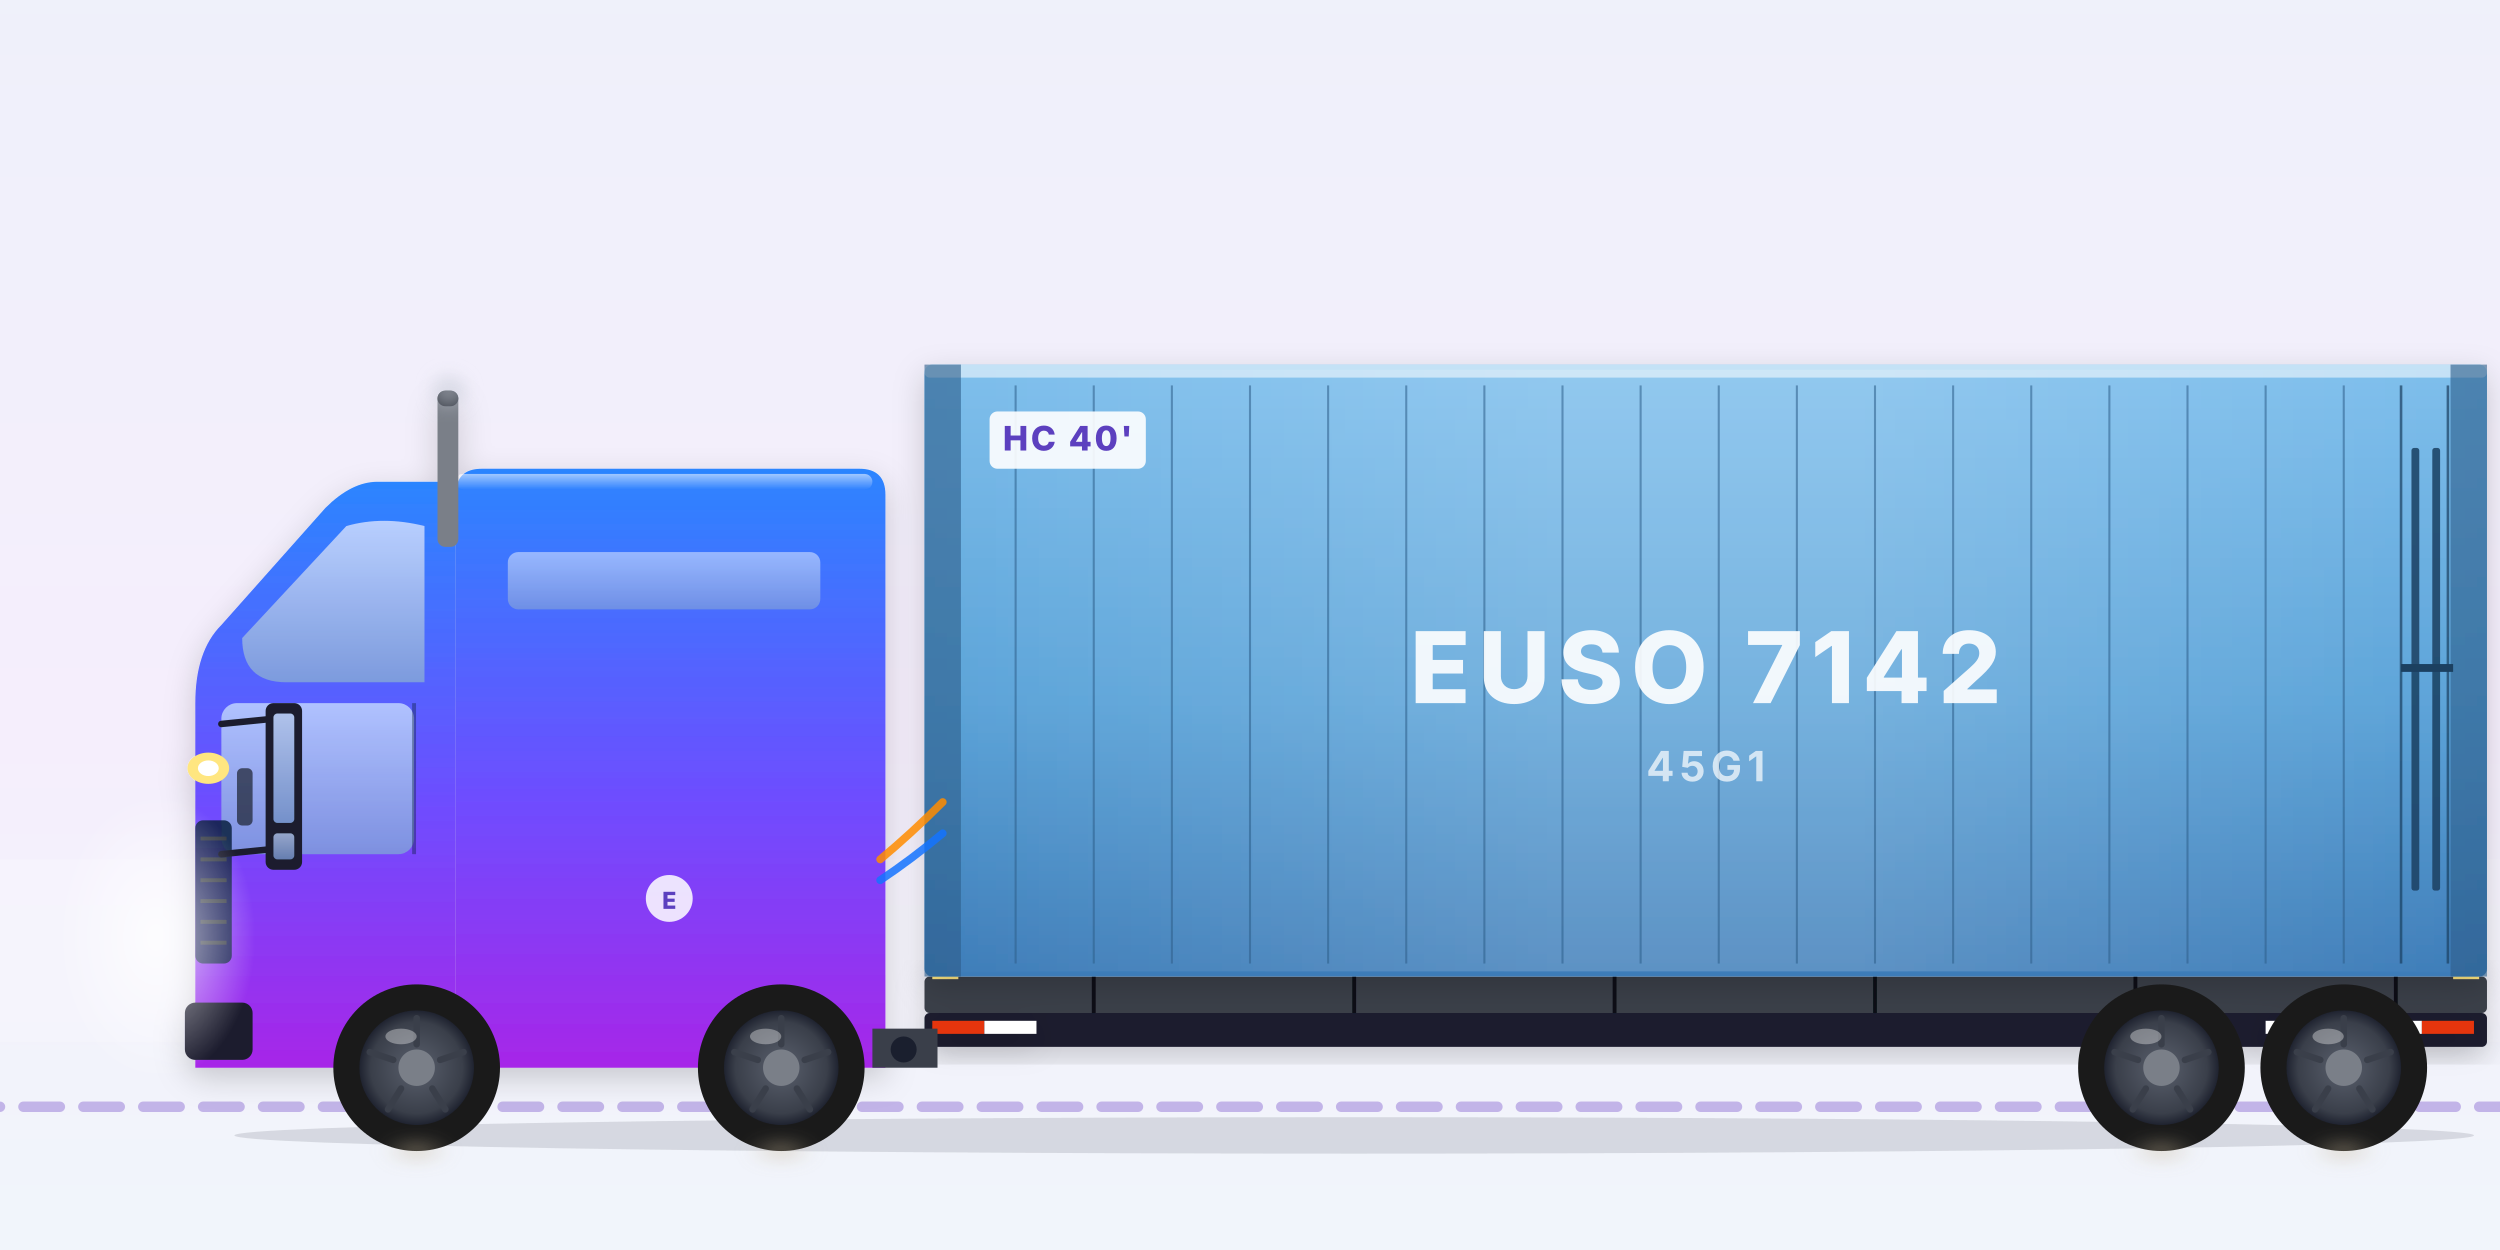
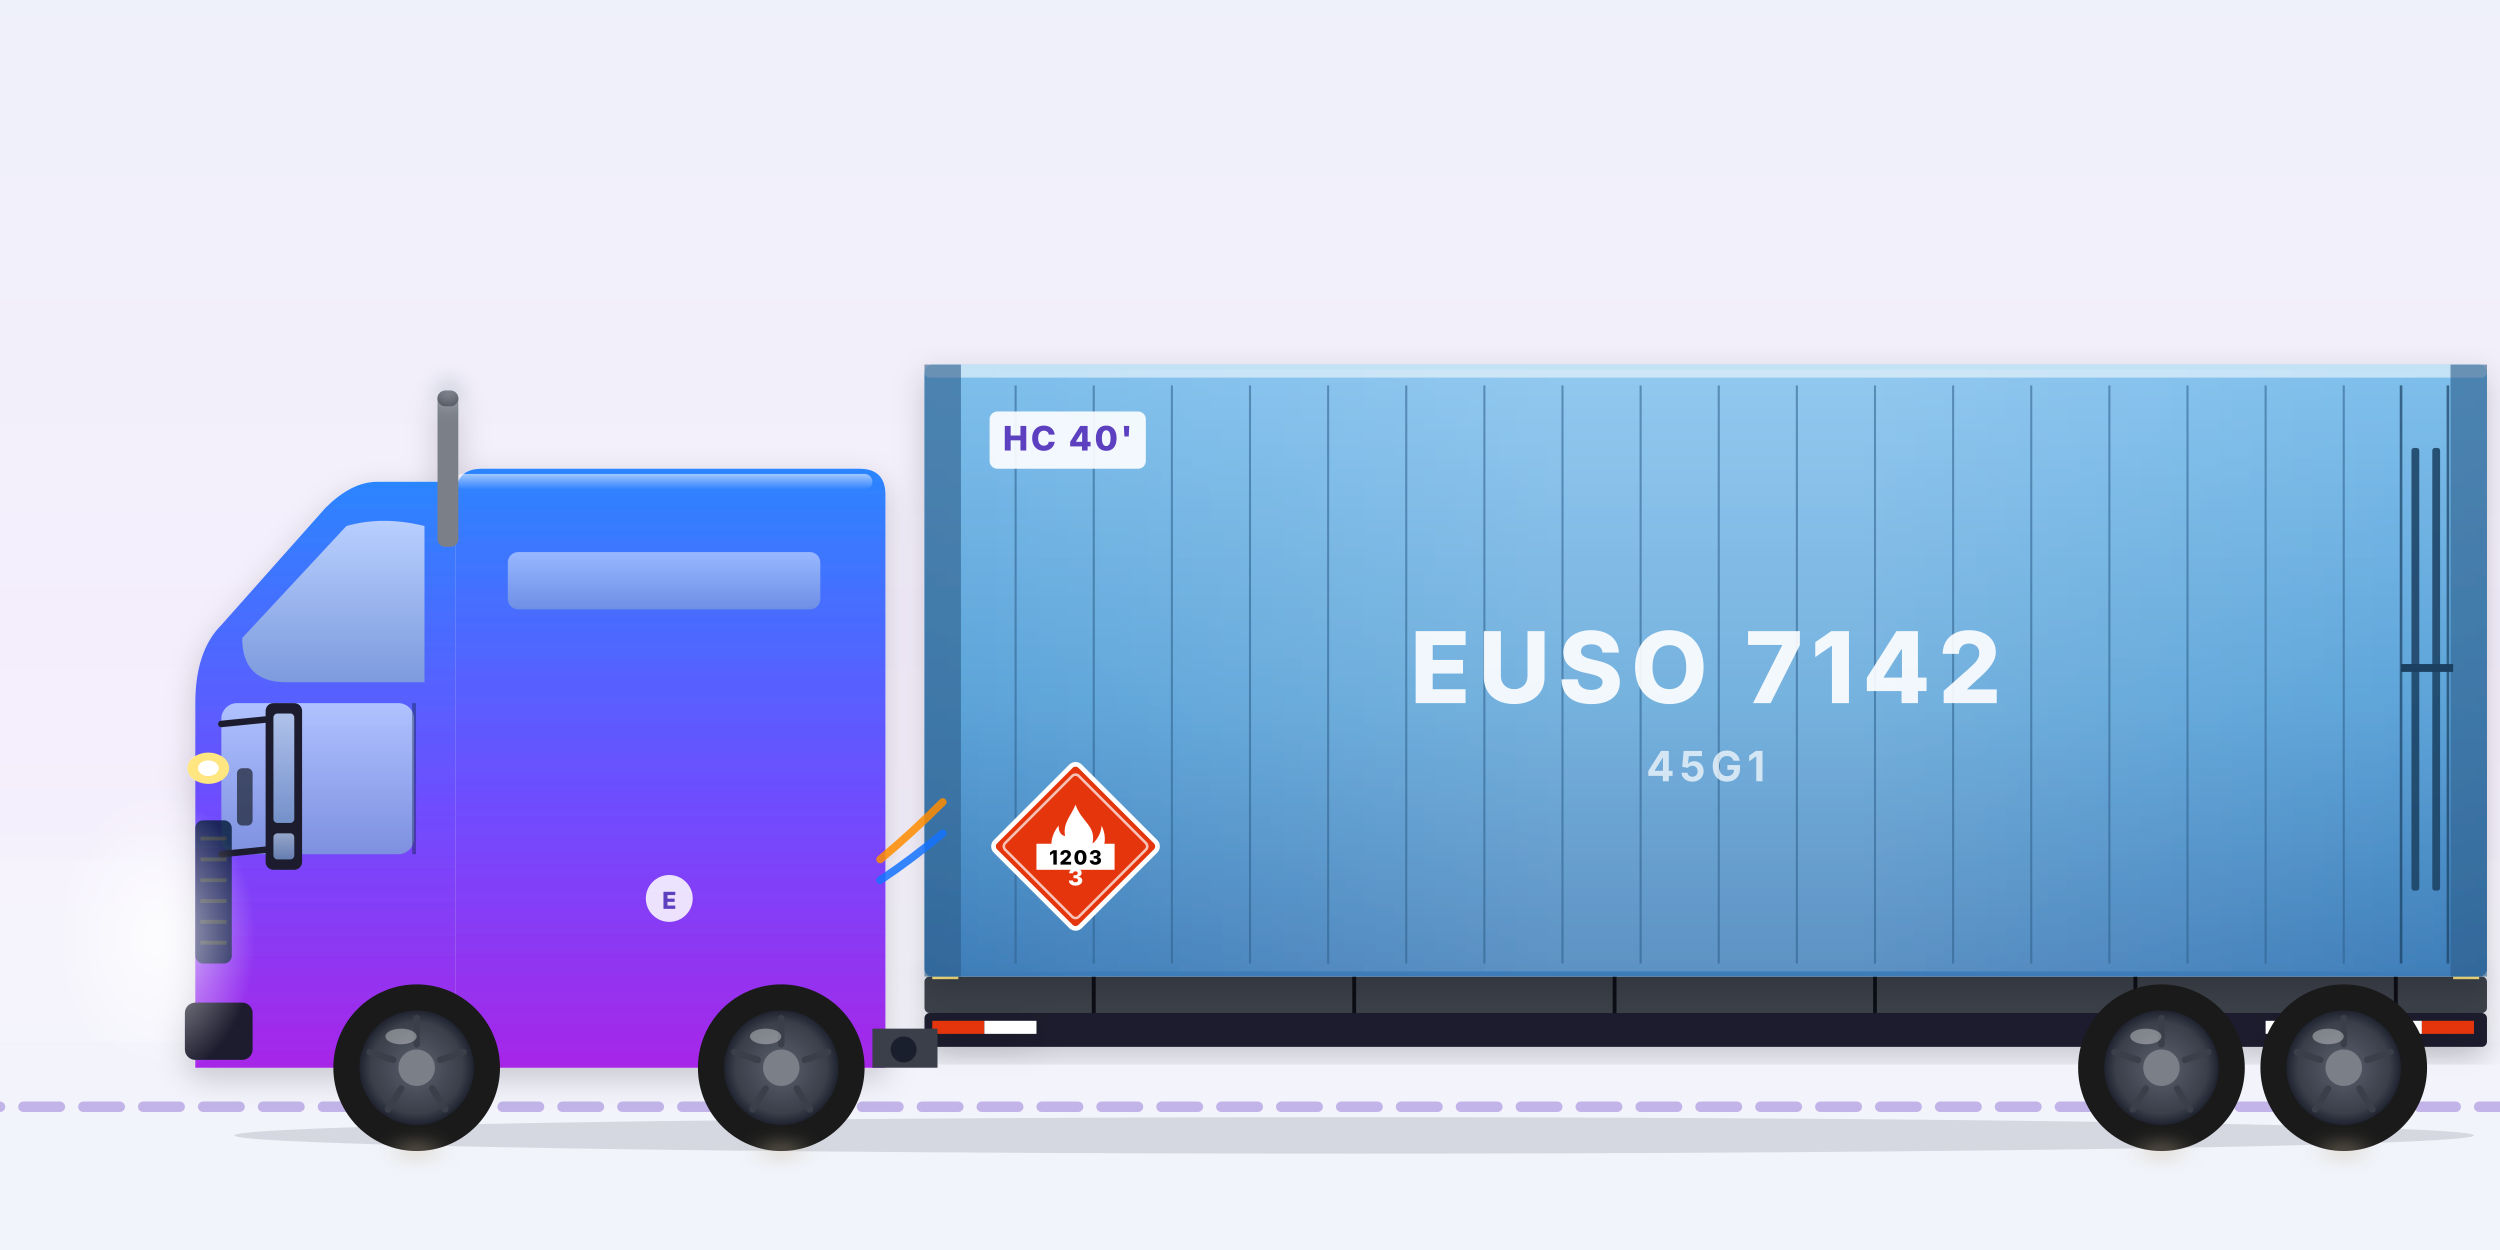
<svg xmlns="http://www.w3.org/2000/svg" width="1200" height="600" viewBox="0 50 1200 480" preserveAspectRatio="xMidYMid slice">
  <style>
    /* ========== CHASSIS BOB — the body floats on suspension ========== */
    .chassis-bob   { animation: chassis-bob 0.5s ease-in-out infinite; }
    @keyframes chassis-bob {
      0%, 100% { transform: translateY(0); }
      50%      { transform: translateY(-1.5px); }
    }
    .cab-sway      { animation: cab-sway 0.5s ease-in-out infinite -0.12s; }
    @keyframes cab-sway {
      0%, 100% { transform: translateY(0)    rotate(0deg); }
      50%      { transform: translateY(-0.8px) rotate(-0.15deg); }
    }
    .mudflap       { transform-origin: 1075px 440px;
                      animation: mudflap-flutter 0.42s ease-in-out infinite; }
    @keyframes mudflap-flutter {
      0%, 100% { transform: rotate(0deg)   translateX(0); }
      50%      { transform: rotate(-4deg)  translateX(0.4px); }
    }
    .streak        { animation: streak-drift 1.2s linear infinite; opacity: 0; }
    .streak.s2     { animation-delay: -0.4s; }
    .streak.s3     { animation-delay: -0.8s; }
    @keyframes streak-drift {
      0%   { transform: translateX(0);    opacity: 0; }
      15%  { opacity: 0.45; }
      85%  { opacity: 0.45; }
      100% { transform: translateX(180px); opacity: 0; }
    }
    .bow-air       { animation: bow-air-pulse 1.4s ease-in-out infinite;
                      transform-origin: 180px 410px; }
    @keyframes bow-air-pulse {
      0%, 100% { transform: scale(1)   translateX(0);   opacity: 0.18; }
      50%      { transform: scale(1.1) translateX(-3px); opacity: 0.32; }
    }
    .tire-dust     { animation: tire-dust 1.6s ease-out infinite; }
    @keyframes tire-dust {
      0%, 80%, 100% { opacity: 0; transform: translateX(0) scale(0.4); }
      8%, 18%       { opacity: 0.45; transform: translateX(0) scale(0.4); }
      35%           { opacity: 0;    transform: translateX(14px) scale(1); }
    }

    /* ========== ORIGINAL MOTION VOCAB ========== */
    .sheen        { animation: sheen-sweep 5s ease-in-out infinite;
                      transform-box: fill-box; }
    @keyframes sheen-sweep {
      0%   { transform: translateX(-220px); opacity: 0; }
      30%  { opacity: 0.5; }
      70%  { opacity: 0.5; }
      100% { transform: translateX(220px); opacity: 0; }
    }
    .wordmark     { animation: wordmark-breath 6s ease-in-out infinite; }
    @keyframes wordmark-breath {
      0%, 100% { opacity: 0.14; }
      50%      { opacity: 0.24; }
    }
    .badge-e      { transform-box: fill-box; transform-origin: center;
                      animation: badge-pulse 3.2s ease-in-out infinite; }
    @keyframes badge-pulse {
      0%, 100% { transform: scale(1);    opacity: 0.85; }
      50%      { transform: scale(1.06); opacity: 1; }
    }
    .headlight-glow { animation: headlight-pulse 4s ease-in-out infinite; }
    @keyframes headlight-pulse {
      0%, 100% { opacity: 0.85; }
      50%      { opacity: 1; }
    }
    .airlines     { animation: airlines-vibrate 0.55s ease-in-out infinite;
                      transform-box: fill-box; }
    @keyframes airlines-vibrate {
      0%, 100% { transform: translateY(0); }
      50%      { transform: translateY(0.6px); }
    }
    .chevron      { animation: chevron-pulse 2.2s ease-in-out infinite; }
    @keyframes chevron-pulse {
      0%, 100% { opacity: 0.3; }
      50%      { opacity: 0.65; }
    }
    .sky-shimmer  { animation: sky-drift 14s linear infinite;
                      transform-box: fill-box; }
    @keyframes sky-drift {
      from { transform: translateX(-40px); opacity: 0.12; }
      50%  { opacity: 0.22; }
      to   { transform: translateX(40px); opacity: 0.12; }
    }
    .ground-line  { stroke-dasharray: 14 9;
                      animation: ground-dash 1.6s linear infinite; }
    @keyframes ground-dash {
      from { stroke-dashoffset: 0; }
      to   { stroke-dashoffset: -46; }
    }
    /* ========== BRAND LOCKUP ========== */
    .brand-mark {
      transform-box: fill-box; transform-origin: center;
      animation: brand-pulse 3.6s ease-in-out infinite;
    }
    @keyframes brand-pulse {
      0%, 100% { transform: scale(1);    opacity: 0.92; }
      50%      { transform: scale(1.05); opacity: 1; }
    }
    .brand-word { animation: brand-word-breath 6s ease-in-out infinite; }
    @keyframes brand-word-breath {
      0%, 100% { opacity: 0.78; }
      50%      { opacity: 1; }
    }
+ 
+     /* ============ COUNTRY-SWITCHABLE DG PLACARD SELECTION ============
+        Renderer sets data-country (US|MX|CA) on the root &lt;svg&gt;; CSS shows the one
+        matching variant. Default markup = US visible, MX/CA display:none. Hosts
+        unable to style by attribute may toggle `display` on the groups. */
+     svg[data-country="US"] .placard-country:not(.country-US) { display: none; }
+     svg[data-country="US"] .placard-country.country-US       { display: inline; }
+     svg[data-country="MX"] .placard-country:not(.country-MX) { display: none; }
+     svg[data-country="MX"] .placard-country.country-MX       { display: inline; }
+     svg[data-country="CA"] .placard-country:not(.country-CA) { display: none; }
+     svg[data-country="CA"] .placard-country.country-CA       { display: inline; }

    @media (prefers-reduced-motion: reduce) {
      .chassis-bob, .cab-sway, .mudflap, .streak, .bow-air, .tire-dust,
      .sheen, .wordmark, .badge-e, .headlight-glow, .airlines, .chevron,
      .sky-shimmer, .ground-line, .brand-mark, .brand-word { animation: none !important; }
    }
  
    /* ========== DARK-MODE OVERRIDES (2026-05-16) ========== */
    @media (prefers-color-scheme: dark) {
      .sky-bg          { fill: url(#skyDark) !important; }
      .ground-line     { stroke: #5E4FC6 !important; opacity: 0.55 !important; }
      .ground-shadow   { fill: #060912 !important; opacity: 0.55 !important; }
      .brand-word      { fill: #C9B6FF !important; }
      .brand-tagline   { fill: #8B7FE3 !important; }
      .equipment-label { fill: #C9B6FF !important; }
      .equipment-sub   { fill: #8B7FE3 !important; }
      .equipment-rule  { stroke: #6E4DFF !important; }
    }
  </style>
  <defs>
    <linearGradient id="skyDark" x1="0" y1="0" x2="0" y2="1">
      <stop offset="0%" stop-color="#0A0F1F" />
      <stop offset="55%" stop-color="#141A2E" />
      <stop offset="100%" stop-color="#0B0F1B" />
    </linearGradient>
    <linearGradient id="brandIridescent" x1="0" y1="0" x2="1" y2="1">
      <stop offset="0%" stop-color="#1473FF" />
      <stop offset="50%" stop-color="#6E4DFF" />
      <stop offset="100%" stop-color="#BE01FF" />
    </linearGradient>
    <linearGradient id="sky" x1="0" y1="0" x2="0" y2="1">
      <stop offset="0%" stop-color="#EEF1FA" />
      <stop offset="55%" stop-color="#F5EEFC" />
      <stop offset="100%" stop-color="#EFF8FA" />
    </linearGradient>
    <linearGradient id="cab" x1="0" y1="0" x2="0" y2="1">
      <stop offset="0%" stop-color="#2B85FF" />
      <stop offset="55%" stop-color="#6E4DFF" />
      <stop offset="100%" stop-color="#A726E8" />
    </linearGradient>
    <linearGradient id="cabRoof" x1="0" y1="0" x2="0" y2="1">
      <stop offset="0%" stop-color="#FFFFFF" stop-opacity="0.55" />
      <stop offset="100%" stop-color="#FFFFFF" stop-opacity="0" />
    </linearGradient>
    <linearGradient id="windowGlass" x1="0" y1="0" x2="0" y2="1">
      <stop offset="0%" stop-color="#BFD3FF" />
      <stop offset="100%" stop-color="#7E9DDB" />
    </linearGradient>
    <linearGradient id="container" x1="0" y1="0" x2="0" y2="1">
      <stop offset="0%" stop-color="#7DBEEC" />
      <stop offset="55%" stop-color="#5BA3D8" />
      <stop offset="100%" stop-color="#3D7CB8" />
    </linearGradient>
    <linearGradient id="containerSheen" x1="0" y1="0" x2="1" y2="0">
      <stop offset="0%" stop-color="#FFFFFF" stop-opacity="0" />
      <stop offset="40%" stop-color="#FFFFFF" stop-opacity="0.4" />
      <stop offset="60%" stop-color="#FFFFFF" stop-opacity="0.4" />
      <stop offset="100%" stop-color="#FFFFFF" stop-opacity="0" />
    </linearGradient>
    <radialGradient id="rim" cx="0.5" cy="0.5" r="0.5">
      <stop offset="0%" stop-color="#5A606D" />
      <stop offset="80%" stop-color="#3A3F4A" />
      <stop offset="100%" stop-color="#1F2330" />
    </radialGradient>
    <filter id="rigShadow" x="-10%" y="-10%" width="120%" height="130%">
      <feGaussianBlur in="SourceAlpha" stdDeviation="6" />
      <feOffset dx="0" dy="4" result="offsetBlur" />
      <feComponentTransfer>
        <feFuncA type="linear" slope="0.18" />
      </feComponentTransfer>
      <feMerge>
        <feMergeNode />
        <feMergeNode in="SourceGraphic" />
      </feMerge>
    </filter>
    <linearGradient id="bowHazeGrad" x1="0" y1="0" x2="0" y2="1">
      <stop offset="0%" stop-color="#FFFFFF" stop-opacity="0.75" />
      <stop offset="100%" stop-color="#FFFFFF" stop-opacity="0" />
    </linearGradient>
    <radialGradient id="bowHaze" cx="0.5" cy="0.5" r="0.5">
      <stop offset="0%" stop-color="#FFFFFF" stop-opacity="0.75" />
      <stop offset="100%" stop-color="#FFFFFF" stop-opacity="0" />
    </radialGradient>
    <radialGradient id="dustCloud" cx="0.5" cy="0.5" r="0.5">
      <stop offset="0%" stop-color="#C8B89A" stop-opacity="0.55" />
      <stop offset="100%" stop-color="#C8B89A" stop-opacity="0" />
    </radialGradient>
    <filter id="softBlur" x="-50%" y="-50%" width="200%" height="200%">
      <feGaussianBlur stdDeviation="3" />
    </filter>
  </defs>
  <g class="chassis-bob">
    <rect class="sky-bg" width="1200" height="600" fill="url(#sky)" />
    <rect x="0" y="380" width="1200" height="70" fill="#FFFFFF" opacity="0.18" />
    <line x1="60" y1="475" x2="1140" y2="475" stroke="#9B7FD9" stroke-width="4" stroke-dasharray="14 9" stroke-linecap="round" opacity="0.55" />
    <ellipse cx="640" cy="486" rx="430" ry="7" fill="#1A1F2E" opacity="0.13" />
    <g filter="url(#rigShadow)">
      <path d="M 460 250 L 460 460 L 295 460 L 295 240 Q 295 230 305 230 L 450 230 Q 460 230 460 240 Z" fill="url(#cab)" />
      <path d="M 295 240 L 295 460 L 195 460 L 195 320 Q 195 300 205 290 L 245 245 Q 255 235 265 235 L 290 235 Q 295 235 295 240 Z" fill="url(#cab)" />
      <rect x="295" y="232" width="160" height="6" rx="3" fill="url(#cabRoof)" />
      <path d="M 283 252 Q 267 248 253 252 L 213 295 Q 213 312 230 312 L 283 312 Z" fill="url(#windowGlass)" opacity="0.95" />
      <rect x="205" y="320" width="74" height="58" rx="6" fill="url(#windowGlass)" opacity="0.85" />
      <line x1="279" y1="320" x2="279" y2="378" stroke="#0A1F3F" stroke-width="1.5" opacity="0.4" />
      <rect x="315" y="262" width="120" height="22" rx="4" fill="url(#windowGlass)" opacity="0.7" />
      <rect x="211" y="345" width="6" height="22" rx="2" fill="#1A1F2E" opacity="0.7" />
      <ellipse cx="200" cy="345" rx="8" ry="6" fill="#FFE680" />
      <ellipse cx="200" cy="345" rx="4" ry="3" fill="#FFFFFF" />
      <rect x="195" y="365" width="14" height="55" rx="3" fill="#0A1F3F" opacity="0.85" />
      <g stroke="#3A3F4A" stroke-width="1.5">
        <line x1="197" y1="372" x2="207" y2="372" />
        <line x1="197" y1="380" x2="207" y2="380" />
        <line x1="197" y1="388" x2="207" y2="388" />
        <line x1="197" y1="396" x2="207" y2="396" />
        <line x1="197" y1="404" x2="207" y2="404" />
        <line x1="197" y1="412" x2="207" y2="412" />
      </g>
      <rect x="191" y="435" width="26" height="22" rx="4" fill="#1A1F2E" />
      <rect x="271" y="438" width="22" height="20" rx="2" fill="#1A1F2E" opacity="0.85" />
      <line x1="205" y1="328" x2="225" y2="326" stroke="#1A1F2E" stroke-width="2.5" stroke-linecap="round" />
      <line x1="205" y1="378" x2="225" y2="376" stroke="#1A1F2E" stroke-width="2.5" stroke-linecap="round" />
      <rect x="222" y="320" width="14" height="64" rx="3" fill="#1A1F2E" />
      <rect x="225" y="324" width="8" height="42" rx="1.5" fill="url(#windowGlass)" opacity="0.9" />
      <rect x="225" y="370" width="8" height="10" rx="1.5" fill="url(#windowGlass)" opacity="0.75" />
      <rect x="288" y="200" width="8" height="60" rx="3" fill="#7A7F88" />
      <rect x="288" y="200" width="8" height="6" rx="3" fill="#3A3F4A" />
      <circle cx="377" cy="395" r="9" fill="#FFFFFF" opacity="0.85" />
      <text x="377" y="399" text-anchor="middle" font-family="Inter, system-ui, sans-serif" font-weight="800" font-size="9" fill="#5B3FBF">E</text>
    </g>
    <g filter="url(#rigShadow)">
      <rect x="475" y="425" width="600" height="14" rx="2" fill="#3A3F4A" />
      <rect x="475" y="439" width="600" height="13" rx="2" fill="#1A1F2E" />
      <g fill="#FFE680">
        <rect x="478" y="418" width="10" height="8" />
        <rect x="1062" y="418" width="10" height="8" />
      </g>
      <g stroke="#0F1118" stroke-width="1.5">
        <line x1="540" y1="425" x2="540" y2="439" />
        <line x1="640" y1="425" x2="640" y2="439" />
        <line x1="740" y1="425" x2="740" y2="439" />
        <line x1="840" y1="425" x2="840" y2="439" />
        <line x1="940" y1="425" x2="940" y2="439" />
        <line x1="1040" y1="425" x2="1040" y2="439" />
      </g>
    </g>
    <g filter="url(#rigShadow)">
      <rect x="475" y="190" width="600" height="235" rx="3" fill="url(#container)" />
      <rect x="475" y="190" width="600" height="5" rx="2" fill="#FFFFFF" opacity="0.55" />
      <rect x="477" y="192" width="596" height="231" rx="2" fill="url(#containerSheen)" opacity="0.4" />
      <g stroke="#2C5C88" stroke-width="0.8" opacity="0.55">
        <line x1="510" y1="198" x2="510" y2="420" />
        <line x1="540" y1="198" x2="540" y2="420" />
        <line x1="570" y1="198" x2="570" y2="420" />
        <line x1="600" y1="198" x2="600" y2="420" />
        <line x1="630" y1="198" x2="630" y2="420" />
        <line x1="660" y1="198" x2="660" y2="420" />
        <line x1="690" y1="198" x2="690" y2="420" />
        <line x1="720" y1="198" x2="720" y2="420" />
        <line x1="750" y1="198" x2="750" y2="420" />
        <line x1="780" y1="198" x2="780" y2="420" />
        <line x1="810" y1="198" x2="810" y2="420" />
        <line x1="840" y1="198" x2="840" y2="420" />
        <line x1="870" y1="198" x2="870" y2="420" />
        <line x1="900" y1="198" x2="900" y2="420" />
        <line x1="930" y1="198" x2="930" y2="420" />
        <line x1="960" y1="198" x2="960" y2="420" />
        <line x1="990" y1="198" x2="990" y2="420" />
        <line x1="1020" y1="198" x2="1020" y2="420" />
      </g>
      <rect x="475" y="190" width="14" height="235" fill="#2C5C88" opacity="0.6" />
      <rect x="1061" y="190" width="14" height="235" fill="#2C5C88" opacity="0.6" />
      <g stroke="#1A3F60" stroke-width="1" opacity="0.7">
        <line x1="1042" y1="198" x2="1042" y2="420" />
        <line x1="1060" y1="198" x2="1060" y2="420" />
      </g>
      <g fill="#1A3F60" opacity="0.85">
        <rect x="1046" y="222" width="3" height="170" rx="1" />
        <rect x="1054" y="222" width="3" height="170" rx="1" />
      </g>
      <rect x="1042" y="305" width="20" height="3" fill="#1A3F60" />
      <g>
        <rect x="500" y="208" width="60" height="22" rx="3" fill="#FFFFFF" opacity="0.9" />
        <text x="530" y="223" text-anchor="middle" font-family="Inter, system-ui, sans-serif" font-weight="800" font-size="13" fill="#5B3FBF" letter-spacing="1">HC 40'</text>
      </g>
      <text x="775" y="320" text-anchor="middle" font-family="Inter, system-ui, sans-serif" font-weight="800" font-size="38" fill="#FFFFFF" opacity="0.9" letter-spacing="3">EUSO 7142</text>
      <text x="775" y="350" text-anchor="middle" font-family="Inter, system-ui, sans-serif" font-weight="700" font-size="16" fill="#FFFFFF" opacity="0.7" letter-spacing="2">45G1</text>
+       <g class="dg-placard" transform="translate(510 352)">
+         <g class="placard-country country-US">
+           <g transform="rotate(45 23 23)">
+             <rect x="0" y="0" width="46" height="46" rx="2.5" fill="#E5350D" stroke="#FFFFFF" stroke-width="1.8" />
+             <rect x="3" y="3" width="40" height="40" rx="1.8" fill="none" stroke="#FFFFFF" stroke-width="1" opacity="0.7" />
+           </g>
+           <path d="M23 7 C25.5 14 31 15 29.5 22 C33 19 33 15 33 15 C36 21 34 29 23 31 C14 30 11 22 16.5 15 C16.5 19 19 19 19 19 C18 14 21.5 11 23 7 Z" fill="#FFFFFF" />
+           <text x="23" y="38" text-anchor="middle" font-family="Inter, system-ui, sans-serif" font-weight="800" font-size="9" fill="#FFFFFF">3</text>
+           <rect x="8" y="22" width="30" height="10" fill="#FFFFFF" />
+           <text x="23" y="30" text-anchor="middle" font-family="Inter, system-ui, sans-serif" font-weight="800" font-size="7.6" letter-spacing="0.6" fill="#000000">1203</text>
+         </g>
+         <g class="placard-country country-MX" display="none">
+           <g transform="rotate(45 23 23)">
+             <rect x="0" y="0" width="46" height="46" rx="2.5" fill="#E5350D" stroke="#FFFFFF" stroke-width="1.8" />
+             <rect x="3" y="3" width="40" height="40" rx="1.8" fill="none" stroke="#FFFFFF" stroke-width="1" opacity="0.7" />
+           </g>
+           <path d="M23 7 C25.5 14 31 15 29.5 22 C33 19 33 15 33 15 C36 21 34 29 23 31 C14 30 11 22 16.5 15 C16.5 19 19 19 19 19 C18 14 21.5 11 23 7 Z" fill="#FFFFFF" />
+           <text x="23" y="38" text-anchor="middle" font-family="Inter, system-ui, sans-serif" font-weight="800" font-size="9" fill="#FFFFFF">3</text>
+           <rect x="8" y="22" width="30" height="10" fill="#FFFFFF" />
+           <text x="23" y="30" text-anchor="middle" font-family="Inter, system-ui, sans-serif" font-weight="800" font-size="7.6" letter-spacing="0.6" fill="#000000">1203</text>
+           <text x="23" y="58" text-anchor="middle" font-family="Inter, system-ui, sans-serif" font-weight="700" font-size="6" letter-spacing="0.8" fill="#FFFFFF" opacity="0.92">GASOLINA</text>
+         </g>
+         <g class="placard-country country-CA" display="none">
+           <g transform="rotate(45 23 23)">
+             <rect x="0" y="0" width="46" height="46" rx="2.5" fill="#E5350D" stroke="#FFFFFF" stroke-width="1.8" />
+             <rect x="3" y="3" width="40" height="40" rx="1.8" fill="none" stroke="#FFFFFF" stroke-width="1" opacity="0.7" />
+           </g>
+           <path d="M23 7 C25.5 14 31 15 29.5 22 C33 19 33 15 33 15 C36 21 34 29 23 31 C14 30 11 22 16.5 15 C16.5 19 19 19 19 19 C18 14 21.5 11 23 7 Z" fill="#FFFFFF" />
+           <text x="23" y="40" text-anchor="middle" font-family="Inter, system-ui, sans-serif" font-weight="800" font-size="9.5" fill="#FFFFFF">3</text>
+           <rect x="54" y="16" width="40" height="16" fill="#E08A3A" stroke="#1A1F2E" stroke-width="0.8" />
+           <text x="74" y="28" text-anchor="middle" font-family="Inter, system-ui, sans-serif" font-weight="800" font-size="9.5" letter-spacing="0.8" fill="#000000">1203</text>
+         </g>
+       </g>
      <g>
        <rect x="478" y="442" width="20" height="5" fill="#E5350D" />
        <rect x="498" y="442" width="20" height="5" fill="#FFFFFF" />
        <rect x="990" y="442" width="20" height="5" fill="#FFFFFF" />
        <rect x="1010" y="442" width="20" height="5" fill="#E5350D" />
        <rect x="1030" y="442" width="20" height="5" fill="#FFFFFF" />
        <rect x="1050" y="442" width="20" height="5" fill="#E5350D" />
      </g>
    </g>
    <rect x="455" y="445" width="25" height="15" fill="#3A3F4A" />
    <circle cx="467" cy="453" r="5" fill="#1A1F2E" />
  </g>
  <g id="wheelGroup">
    <circle cx="0" cy="0" r="32" fill="#1A1A1A" />
    <circle cx="0" cy="0" r="22" fill="url(#rim)" />
    <circle cx="0" cy="0" r="7" fill="#7A7F88" />
    <g stroke="#3A3F4A" stroke-width="2.5" stroke-linecap="round">
      <line x1="0" y1="-19" x2="0" y2="-9" />
      <line x1="18" y1="-6" x2="9" y2="-3" />
      <line x1="11" y1="16" x2="6" y2="8" />
      <line x1="-11" y1="16" x2="-6" y2="8" />
      <line x1="-18" y1="-6" x2="-9" y2="-3" />
    </g>
    <ellipse cx="-6" cy="-12" rx="6" ry="3" fill="#FFFFFF" opacity="0.35" />
  </g>
  <g transform="translate(420 460)">
    <g>
      <use href="#wheelGroup" />
      <animateTransform attributeName="transform" type="rotate" from="0" to="-360" dur="1.6s" repeatCount="indefinite" />
    </g>
  </g>
  <g transform="translate(280 460)">
    <g>
      <use href="#wheelGroup" />
      <animateTransform attributeName="transform" type="rotate" from="0" to="-360" dur="1.6s" repeatCount="indefinite" />
    </g>
  </g>
  <g transform="translate(950 460)">
    <g>
      <use href="#wheelGroup" />
      <animateTransform attributeName="transform" type="rotate" from="0" to="-360" dur="1.6s" repeatCount="indefinite" />
    </g>
  </g>
  <g transform="translate(1020 460)">
    <g>
      <use href="#wheelGroup" />
      <animateTransform attributeName="transform" type="rotate" from="0" to="-360" dur="1.6s" repeatCount="indefinite" />
    </g>
  </g>
  <path d="M 458 380 Q 470 370 482 358" stroke="#FF8C00" stroke-width="3" fill="none" stroke-linecap="round" opacity="0.85" />
  <path d="M 458 388 Q 470 380 482 370" stroke="#1473FF" stroke-width="3" fill="none" stroke-linecap="round" opacity="0.85" />
  <g opacity="0.75">
  </g>
  <g stroke="#9B7FD9" stroke-width="2.5" stroke-linecap="round" opacity="0.5">
    <line class="streak" x1="1090" y1="445" x2="1145" y2="445" />
    <line class="streak s2" x1="1085" y1="455" x2="1150" y2="455" />
    <line class="streak s3" x1="1095" y1="468" x2="1145" y2="468" />
  </g>
  <ellipse class="bow-air" cx="180" cy="410" rx="38" ry="55" fill="url(#bowHaze)" />
  <g filter="url(#softBlur)" opacity="0.5">
    <circle cx="292" cy="200" r="6" fill="#C8CDD8">
      <animate attributeName="cy" from="200" to="120" dur="2.6s" repeatCount="indefinite" />
      <animate attributeName="r" from="6" to="14" dur="2.6s" repeatCount="indefinite" />
      <animate attributeName="opacity" values="0;0.55;0.55;0" keyTimes="0;0.15;0.7;1" dur="2.6s" repeatCount="indefinite" />
    </circle>
    <circle cx="294" cy="200" r="5" fill="#C8CDD8">
      <animate attributeName="cy" from="200" to="120" dur="2.6s" begin="-0.9s" repeatCount="indefinite" />
      <animate attributeName="r" from="5" to="12" dur="2.6s" begin="-0.9s" repeatCount="indefinite" />
      <animate attributeName="opacity" values="0;0.55;0.55;0" keyTimes="0;0.15;0.7;1" dur="2.6s" begin="-0.9s" repeatCount="indefinite" />
    </circle>
    <circle cx="290" cy="200" r="4" fill="#C8CDD8">
      <animate attributeName="cy" from="200" to="120" dur="2.6s" begin="-1.7s" repeatCount="indefinite" />
      <animate attributeName="r" from="4" to="10" dur="2.6s" begin="-1.7s" repeatCount="indefinite" />
      <animate attributeName="opacity" values="0;0.55;0.55;0" keyTimes="0;0.15;0.7;1" dur="2.6s" begin="-1.7s" repeatCount="indefinite" />
    </circle>
  </g>
  <g filter="url(#softBlur)">
    <ellipse class="tire-dust" cx="420.0" cy="492.0" rx="14" ry="5" fill="url(#dustCloud)" />
    <ellipse class="tire-dust" cx="280.0" cy="492.0" rx="14" ry="5" fill="url(#dustCloud)" style="animation-delay:-0.4s" />
    <ellipse class="tire-dust" cx="950.0" cy="492.0" rx="14" ry="5" fill="url(#dustCloud)" style="animation-delay:-0.7s" />
    <ellipse class="tire-dust" cx="1020.0" cy="492.0" rx="14" ry="5" fill="url(#dustCloud)" style="animation-delay:-1.1s" />
  </g>
</svg>
